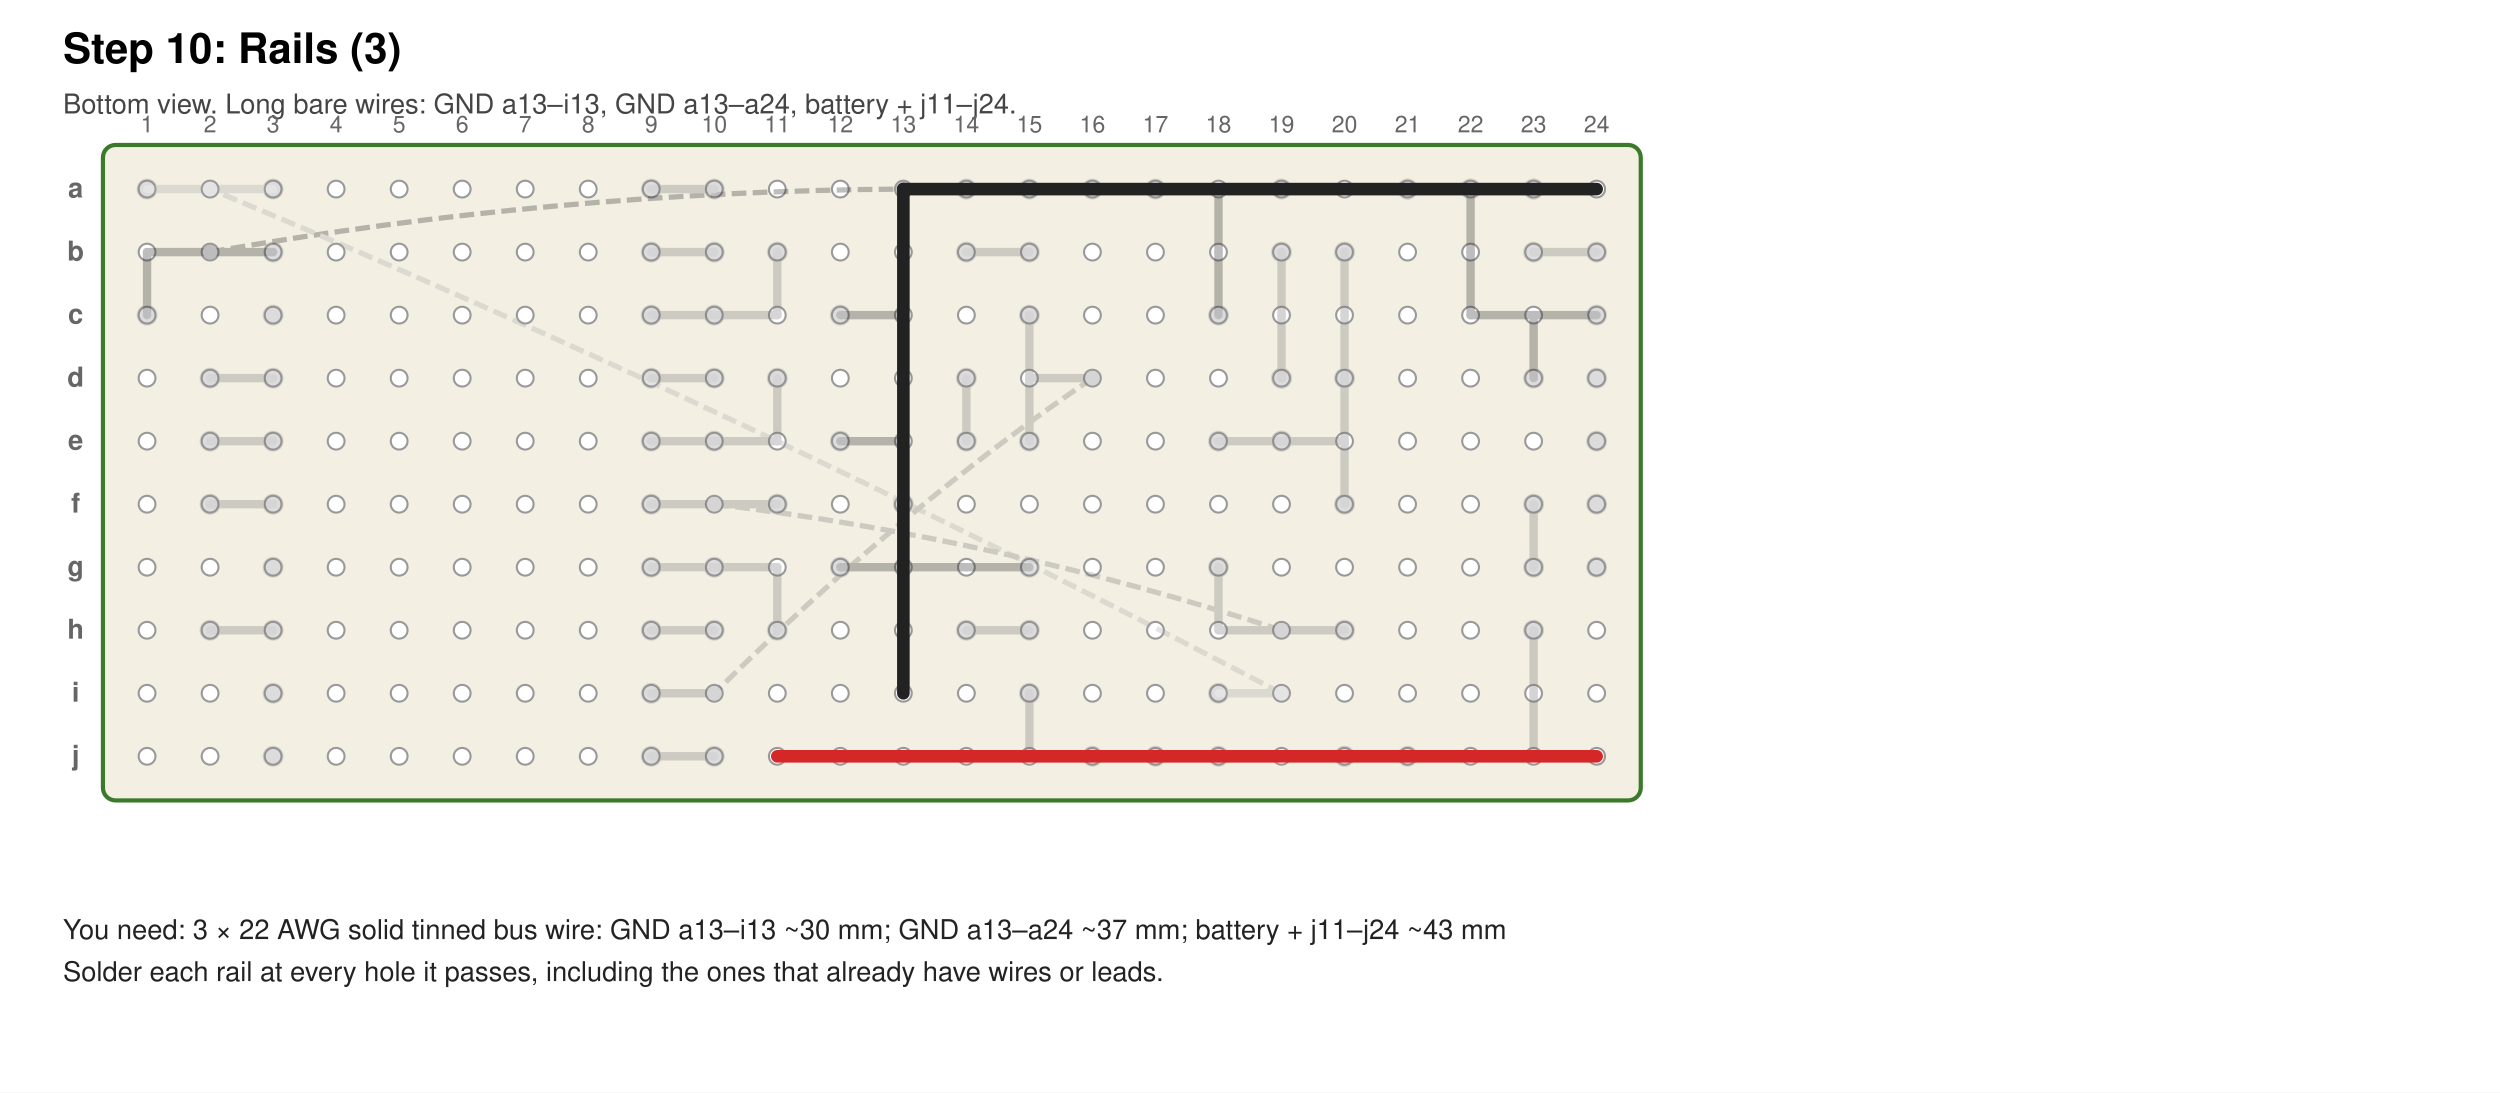
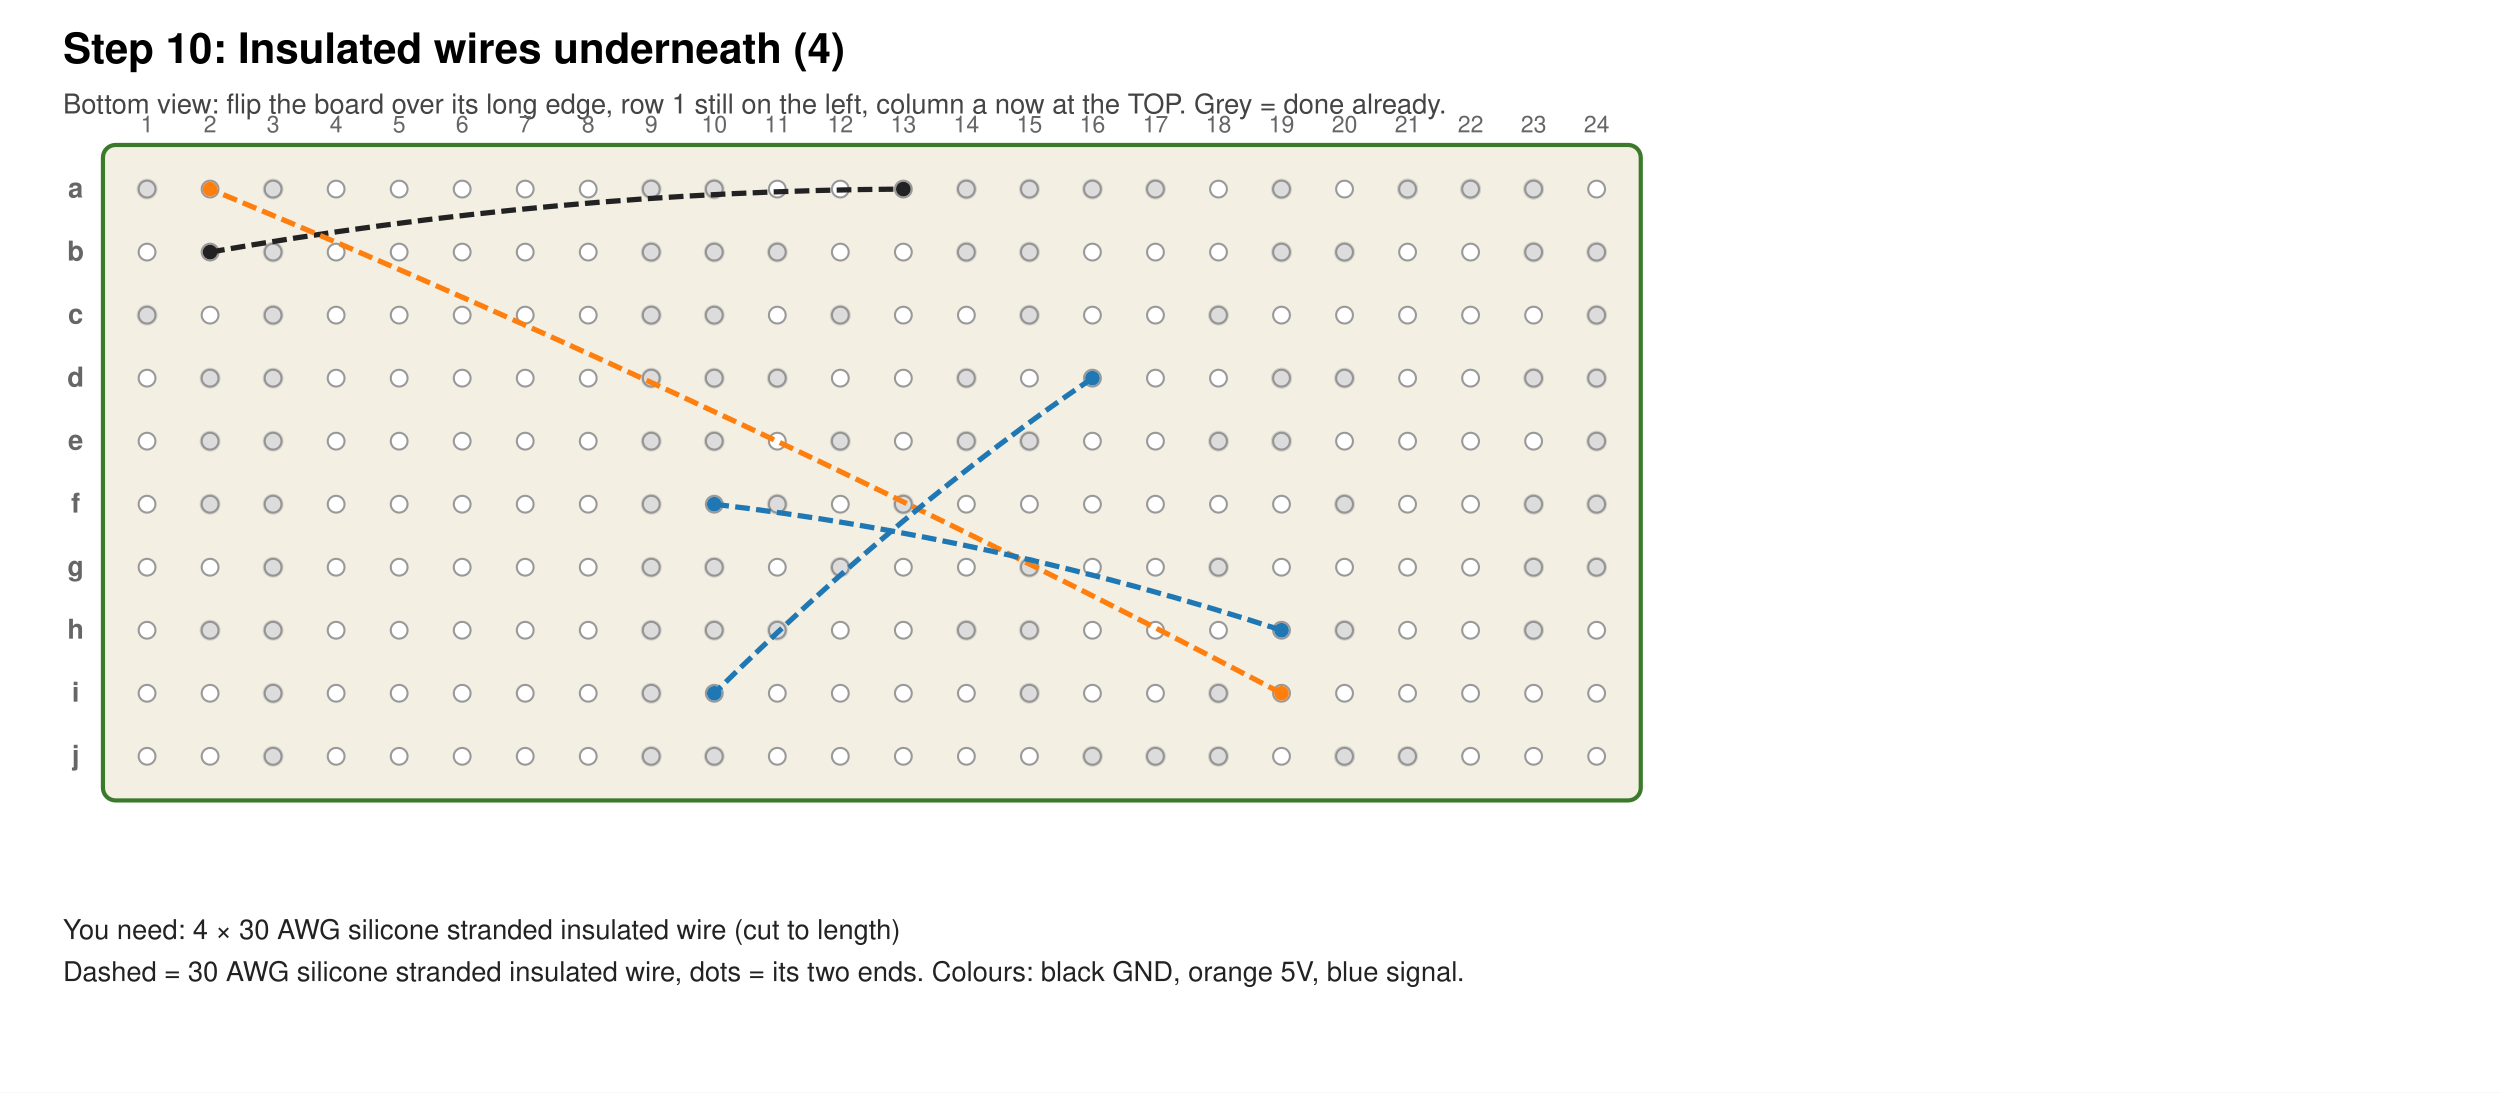
<svg xmlns="http://www.w3.org/2000/svg" width="1190" height="520" font-family="Helvetica,Arial">
  <defs>
    <filter id="mute">
      <feColorMatrix type="saturate" values="0" />
    </filter>
  </defs>
  <rect width="100%" height="100%" fill="#ffffff" />
-   <text x="30" y="30" font-size="20" font-weight="bold">Step 10: Rails (3)</text>
-   <text x="30" y="54" font-size="13" fill="#444">Bottom view. Long bare wires: GND a13–i13, GND a13–a24, battery + j11–j24.</text>
+   <text x="30" y="30" font-size="20" font-weight="bold">Step 10: Insulated wires underneath (4)</text>
+   <text x="30" y="54" font-size="13" fill="#444">Bottom view: flip the board over its long edge, row 1 still on the left, column a now at the TOP. Grey = done already.</text>
  <rect x="49" y="69" width="732" height="312" rx="6" fill="#f3efe2" stroke="#3a7a2a" stroke-width="2" />
  <text x="70" y="63" font-size="11" fill="#666" text-anchor="middle">1</text>
  <text x="100" y="63" font-size="11" fill="#666" text-anchor="middle">2</text>
  <text x="130" y="63" font-size="11" fill="#666" text-anchor="middle">3</text>
  <text x="160" y="63" font-size="11" fill="#666" text-anchor="middle">4</text>
  <text x="190" y="63" font-size="11" fill="#666" text-anchor="middle">5</text>
  <text x="220" y="63" font-size="11" fill="#666" text-anchor="middle">6</text>
  <text x="250" y="63" font-size="11" fill="#666" text-anchor="middle">7</text>
  <text x="280" y="63" font-size="11" fill="#666" text-anchor="middle">8</text>
  <text x="310" y="63" font-size="11" fill="#666" text-anchor="middle">9</text>
  <text x="340" y="63" font-size="11" fill="#666" text-anchor="middle">10</text>
  <text x="370" y="63" font-size="11" fill="#666" text-anchor="middle">11</text>
  <text x="400" y="63" font-size="11" fill="#666" text-anchor="middle">12</text>
  <text x="430" y="63" font-size="11" fill="#666" text-anchor="middle">13</text>
  <text x="460" y="63" font-size="11" fill="#666" text-anchor="middle">14</text>
  <text x="490" y="63" font-size="11" fill="#666" text-anchor="middle">15</text>
  <text x="520" y="63" font-size="11" fill="#666" text-anchor="middle">16</text>
  <text x="550" y="63" font-size="11" fill="#666" text-anchor="middle">17</text>
  <text x="580" y="63" font-size="11" fill="#666" text-anchor="middle">18</text>
  <text x="610" y="63" font-size="11" fill="#666" text-anchor="middle">19</text>
  <text x="640" y="63" font-size="11" fill="#666" text-anchor="middle">20</text>
  <text x="670" y="63" font-size="11" fill="#666" text-anchor="middle">21</text>
  <text x="700" y="63" font-size="11" fill="#666" text-anchor="middle">22</text>
  <text x="730" y="63" font-size="11" fill="#666" text-anchor="middle">23</text>
  <text x="760" y="63" font-size="11" fill="#666" text-anchor="middle">24</text>
  <text x="36" y="94" font-size="13" font-weight="bold" fill="#666" text-anchor="middle">a</text>
  <text x="36" y="124" font-size="13" font-weight="bold" fill="#666" text-anchor="middle">b</text>
  <text x="36" y="154" font-size="13" font-weight="bold" fill="#666" text-anchor="middle">c</text>
  <text x="36" y="184" font-size="13" font-weight="bold" fill="#666" text-anchor="middle">d</text>
  <text x="36" y="214" font-size="13" font-weight="bold" fill="#666" text-anchor="middle">e</text>
  <text x="36" y="244" font-size="13" font-weight="bold" fill="#666" text-anchor="middle">f</text>
  <text x="36" y="274" font-size="13" font-weight="bold" fill="#666" text-anchor="middle">g</text>
  <text x="36" y="304" font-size="13" font-weight="bold" fill="#666" text-anchor="middle">h</text>
  <text x="36" y="334" font-size="13" font-weight="bold" fill="#666" text-anchor="middle">i</text>
  <text x="36" y="364" font-size="13" font-weight="bold" fill="#666" text-anchor="middle">j</text>
  <circle cx="70" cy="90" r="4" fill="#fff" stroke="#999" />
  <circle cx="70" cy="120" r="4" fill="#fff" stroke="#999" />
  <circle cx="70" cy="150" r="4" fill="#fff" stroke="#999" />
  <circle cx="70" cy="180" r="4" fill="#fff" stroke="#999" />
  <circle cx="70" cy="210" r="4" fill="#fff" stroke="#999" />
  <circle cx="70" cy="240" r="4" fill="#fff" stroke="#999" />
  <circle cx="70" cy="270" r="4" fill="#fff" stroke="#999" />
  <circle cx="70" cy="300" r="4" fill="#fff" stroke="#999" />
  <circle cx="70" cy="330" r="4" fill="#fff" stroke="#999" />
  <circle cx="70" cy="360" r="4" fill="#fff" stroke="#999" />
  <circle cx="100" cy="90" r="4" fill="#fff" stroke="#999" />
  <circle cx="100" cy="120" r="4" fill="#fff" stroke="#999" />
  <circle cx="100" cy="150" r="4" fill="#fff" stroke="#999" />
  <circle cx="100" cy="180" r="4" fill="#fff" stroke="#999" />
  <circle cx="100" cy="210" r="4" fill="#fff" stroke="#999" />
  <circle cx="100" cy="240" r="4" fill="#fff" stroke="#999" />
  <circle cx="100" cy="270" r="4" fill="#fff" stroke="#999" />
  <circle cx="100" cy="300" r="4" fill="#fff" stroke="#999" />
  <circle cx="100" cy="330" r="4" fill="#fff" stroke="#999" />
  <circle cx="100" cy="360" r="4" fill="#fff" stroke="#999" />
  <circle cx="130" cy="90" r="4" fill="#fff" stroke="#999" />
  <circle cx="130" cy="120" r="4" fill="#fff" stroke="#999" />
  <circle cx="130" cy="150" r="4" fill="#fff" stroke="#999" />
  <circle cx="130" cy="180" r="4" fill="#fff" stroke="#999" />
  <circle cx="130" cy="210" r="4" fill="#fff" stroke="#999" />
  <circle cx="130" cy="240" r="4" fill="#fff" stroke="#999" />
  <circle cx="130" cy="270" r="4" fill="#fff" stroke="#999" />
  <circle cx="130" cy="300" r="4" fill="#fff" stroke="#999" />
  <circle cx="130" cy="330" r="4" fill="#fff" stroke="#999" />
  <circle cx="130" cy="360" r="4" fill="#fff" stroke="#999" />
  <circle cx="160" cy="90" r="4" fill="#fff" stroke="#999" />
  <circle cx="160" cy="120" r="4" fill="#fff" stroke="#999" />
  <circle cx="160" cy="150" r="4" fill="#fff" stroke="#999" />
  <circle cx="160" cy="180" r="4" fill="#fff" stroke="#999" />
  <circle cx="160" cy="210" r="4" fill="#fff" stroke="#999" />
  <circle cx="160" cy="240" r="4" fill="#fff" stroke="#999" />
  <circle cx="160" cy="270" r="4" fill="#fff" stroke="#999" />
  <circle cx="160" cy="300" r="4" fill="#fff" stroke="#999" />
  <circle cx="160" cy="330" r="4" fill="#fff" stroke="#999" />
  <circle cx="160" cy="360" r="4" fill="#fff" stroke="#999" />
  <circle cx="190" cy="90" r="4" fill="#fff" stroke="#999" />
  <circle cx="190" cy="120" r="4" fill="#fff" stroke="#999" />
  <circle cx="190" cy="150" r="4" fill="#fff" stroke="#999" />
  <circle cx="190" cy="180" r="4" fill="#fff" stroke="#999" />
  <circle cx="190" cy="210" r="4" fill="#fff" stroke="#999" />
  <circle cx="190" cy="240" r="4" fill="#fff" stroke="#999" />
  <circle cx="190" cy="270" r="4" fill="#fff" stroke="#999" />
  <circle cx="190" cy="300" r="4" fill="#fff" stroke="#999" />
  <circle cx="190" cy="330" r="4" fill="#fff" stroke="#999" />
  <circle cx="190" cy="360" r="4" fill="#fff" stroke="#999" />
  <circle cx="220" cy="90" r="4" fill="#fff" stroke="#999" />
  <circle cx="220" cy="120" r="4" fill="#fff" stroke="#999" />
  <circle cx="220" cy="150" r="4" fill="#fff" stroke="#999" />
  <circle cx="220" cy="180" r="4" fill="#fff" stroke="#999" />
  <circle cx="220" cy="210" r="4" fill="#fff" stroke="#999" />
  <circle cx="220" cy="240" r="4" fill="#fff" stroke="#999" />
  <circle cx="220" cy="270" r="4" fill="#fff" stroke="#999" />
  <circle cx="220" cy="300" r="4" fill="#fff" stroke="#999" />
  <circle cx="220" cy="330" r="4" fill="#fff" stroke="#999" />
  <circle cx="220" cy="360" r="4" fill="#fff" stroke="#999" />
  <circle cx="250" cy="90" r="4" fill="#fff" stroke="#999" />
  <circle cx="250" cy="120" r="4" fill="#fff" stroke="#999" />
  <circle cx="250" cy="150" r="4" fill="#fff" stroke="#999" />
  <circle cx="250" cy="180" r="4" fill="#fff" stroke="#999" />
  <circle cx="250" cy="210" r="4" fill="#fff" stroke="#999" />
  <circle cx="250" cy="240" r="4" fill="#fff" stroke="#999" />
  <circle cx="250" cy="270" r="4" fill="#fff" stroke="#999" />
  <circle cx="250" cy="300" r="4" fill="#fff" stroke="#999" />
  <circle cx="250" cy="330" r="4" fill="#fff" stroke="#999" />
  <circle cx="250" cy="360" r="4" fill="#fff" stroke="#999" />
  <circle cx="280" cy="90" r="4" fill="#fff" stroke="#999" />
  <circle cx="280" cy="120" r="4" fill="#fff" stroke="#999" />
  <circle cx="280" cy="150" r="4" fill="#fff" stroke="#999" />
  <circle cx="280" cy="180" r="4" fill="#fff" stroke="#999" />
  <circle cx="280" cy="210" r="4" fill="#fff" stroke="#999" />
  <circle cx="280" cy="240" r="4" fill="#fff" stroke="#999" />
  <circle cx="280" cy="270" r="4" fill="#fff" stroke="#999" />
  <circle cx="280" cy="300" r="4" fill="#fff" stroke="#999" />
  <circle cx="280" cy="330" r="4" fill="#fff" stroke="#999" />
  <circle cx="280" cy="360" r="4" fill="#fff" stroke="#999" />
  <circle cx="310" cy="90" r="4" fill="#fff" stroke="#999" />
  <circle cx="310" cy="120" r="4" fill="#fff" stroke="#999" />
  <circle cx="310" cy="150" r="4" fill="#fff" stroke="#999" />
  <circle cx="310" cy="180" r="4" fill="#fff" stroke="#999" />
  <circle cx="310" cy="210" r="4" fill="#fff" stroke="#999" />
  <circle cx="310" cy="240" r="4" fill="#fff" stroke="#999" />
  <circle cx="310" cy="270" r="4" fill="#fff" stroke="#999" />
  <circle cx="310" cy="300" r="4" fill="#fff" stroke="#999" />
  <circle cx="310" cy="330" r="4" fill="#fff" stroke="#999" />
  <circle cx="310" cy="360" r="4" fill="#fff" stroke="#999" />
  <circle cx="340" cy="90" r="4" fill="#fff" stroke="#999" />
  <circle cx="340" cy="120" r="4" fill="#fff" stroke="#999" />
  <circle cx="340" cy="150" r="4" fill="#fff" stroke="#999" />
  <circle cx="340" cy="180" r="4" fill="#fff" stroke="#999" />
  <circle cx="340" cy="210" r="4" fill="#fff" stroke="#999" />
  <circle cx="340" cy="240" r="4" fill="#fff" stroke="#999" />
  <circle cx="340" cy="270" r="4" fill="#fff" stroke="#999" />
  <circle cx="340" cy="300" r="4" fill="#fff" stroke="#999" />
  <circle cx="340" cy="330" r="4" fill="#fff" stroke="#999" />
  <circle cx="340" cy="360" r="4" fill="#fff" stroke="#999" />
  <circle cx="370" cy="90" r="4" fill="#fff" stroke="#999" />
  <circle cx="370" cy="120" r="4" fill="#fff" stroke="#999" />
  <circle cx="370" cy="150" r="4" fill="#fff" stroke="#999" />
  <circle cx="370" cy="180" r="4" fill="#fff" stroke="#999" />
  <circle cx="370" cy="210" r="4" fill="#fff" stroke="#999" />
  <circle cx="370" cy="240" r="4" fill="#fff" stroke="#999" />
  <circle cx="370" cy="270" r="4" fill="#fff" stroke="#999" />
  <circle cx="370" cy="300" r="4" fill="#fff" stroke="#999" />
  <circle cx="370" cy="330" r="4" fill="#fff" stroke="#999" />
  <circle cx="370" cy="360" r="4" fill="#fff" stroke="#999" />
  <circle cx="400" cy="90" r="4" fill="#fff" stroke="#999" />
  <circle cx="400" cy="120" r="4" fill="#fff" stroke="#999" />
  <circle cx="400" cy="150" r="4" fill="#fff" stroke="#999" />
  <circle cx="400" cy="180" r="4" fill="#fff" stroke="#999" />
  <circle cx="400" cy="210" r="4" fill="#fff" stroke="#999" />
  <circle cx="400" cy="240" r="4" fill="#fff" stroke="#999" />
  <circle cx="400" cy="270" r="4" fill="#fff" stroke="#999" />
  <circle cx="400" cy="300" r="4" fill="#fff" stroke="#999" />
  <circle cx="400" cy="330" r="4" fill="#fff" stroke="#999" />
  <circle cx="400" cy="360" r="4" fill="#fff" stroke="#999" />
  <circle cx="430" cy="90" r="4" fill="#fff" stroke="#999" />
  <circle cx="430" cy="120" r="4" fill="#fff" stroke="#999" />
  <circle cx="430" cy="150" r="4" fill="#fff" stroke="#999" />
  <circle cx="430" cy="180" r="4" fill="#fff" stroke="#999" />
  <circle cx="430" cy="210" r="4" fill="#fff" stroke="#999" />
  <circle cx="430" cy="240" r="4" fill="#fff" stroke="#999" />
  <circle cx="430" cy="270" r="4" fill="#fff" stroke="#999" />
  <circle cx="430" cy="300" r="4" fill="#fff" stroke="#999" />
  <circle cx="430" cy="330" r="4" fill="#fff" stroke="#999" />
  <circle cx="430" cy="360" r="4" fill="#fff" stroke="#999" />
  <circle cx="460" cy="90" r="4" fill="#fff" stroke="#999" />
  <circle cx="460" cy="120" r="4" fill="#fff" stroke="#999" />
  <circle cx="460" cy="150" r="4" fill="#fff" stroke="#999" />
  <circle cx="460" cy="180" r="4" fill="#fff" stroke="#999" />
  <circle cx="460" cy="210" r="4" fill="#fff" stroke="#999" />
  <circle cx="460" cy="240" r="4" fill="#fff" stroke="#999" />
  <circle cx="460" cy="270" r="4" fill="#fff" stroke="#999" />
  <circle cx="460" cy="300" r="4" fill="#fff" stroke="#999" />
  <circle cx="460" cy="330" r="4" fill="#fff" stroke="#999" />
  <circle cx="460" cy="360" r="4" fill="#fff" stroke="#999" />
  <circle cx="490" cy="90" r="4" fill="#fff" stroke="#999" />
  <circle cx="490" cy="120" r="4" fill="#fff" stroke="#999" />
  <circle cx="490" cy="150" r="4" fill="#fff" stroke="#999" />
  <circle cx="490" cy="180" r="4" fill="#fff" stroke="#999" />
  <circle cx="490" cy="210" r="4" fill="#fff" stroke="#999" />
  <circle cx="490" cy="240" r="4" fill="#fff" stroke="#999" />
  <circle cx="490" cy="270" r="4" fill="#fff" stroke="#999" />
  <circle cx="490" cy="300" r="4" fill="#fff" stroke="#999" />
  <circle cx="490" cy="330" r="4" fill="#fff" stroke="#999" />
  <circle cx="490" cy="360" r="4" fill="#fff" stroke="#999" />
  <circle cx="520" cy="90" r="4" fill="#fff" stroke="#999" />
  <circle cx="520" cy="120" r="4" fill="#fff" stroke="#999" />
  <circle cx="520" cy="150" r="4" fill="#fff" stroke="#999" />
  <circle cx="520" cy="180" r="4" fill="#fff" stroke="#999" />
  <circle cx="520" cy="210" r="4" fill="#fff" stroke="#999" />
  <circle cx="520" cy="240" r="4" fill="#fff" stroke="#999" />
  <circle cx="520" cy="270" r="4" fill="#fff" stroke="#999" />
  <circle cx="520" cy="300" r="4" fill="#fff" stroke="#999" />
  <circle cx="520" cy="330" r="4" fill="#fff" stroke="#999" />
  <circle cx="520" cy="360" r="4" fill="#fff" stroke="#999" />
  <circle cx="550" cy="90" r="4" fill="#fff" stroke="#999" />
  <circle cx="550" cy="120" r="4" fill="#fff" stroke="#999" />
  <circle cx="550" cy="150" r="4" fill="#fff" stroke="#999" />
  <circle cx="550" cy="180" r="4" fill="#fff" stroke="#999" />
  <circle cx="550" cy="210" r="4" fill="#fff" stroke="#999" />
  <circle cx="550" cy="240" r="4" fill="#fff" stroke="#999" />
  <circle cx="550" cy="270" r="4" fill="#fff" stroke="#999" />
  <circle cx="550" cy="300" r="4" fill="#fff" stroke="#999" />
  <circle cx="550" cy="330" r="4" fill="#fff" stroke="#999" />
  <circle cx="550" cy="360" r="4" fill="#fff" stroke="#999" />
  <circle cx="580" cy="90" r="4" fill="#fff" stroke="#999" />
  <circle cx="580" cy="120" r="4" fill="#fff" stroke="#999" />
  <circle cx="580" cy="150" r="4" fill="#fff" stroke="#999" />
  <circle cx="580" cy="180" r="4" fill="#fff" stroke="#999" />
  <circle cx="580" cy="210" r="4" fill="#fff" stroke="#999" />
  <circle cx="580" cy="240" r="4" fill="#fff" stroke="#999" />
  <circle cx="580" cy="270" r="4" fill="#fff" stroke="#999" />
  <circle cx="580" cy="300" r="4" fill="#fff" stroke="#999" />
  <circle cx="580" cy="330" r="4" fill="#fff" stroke="#999" />
  <circle cx="580" cy="360" r="4" fill="#fff" stroke="#999" />
  <circle cx="610" cy="90" r="4" fill="#fff" stroke="#999" />
  <circle cx="610" cy="120" r="4" fill="#fff" stroke="#999" />
  <circle cx="610" cy="150" r="4" fill="#fff" stroke="#999" />
  <circle cx="610" cy="180" r="4" fill="#fff" stroke="#999" />
  <circle cx="610" cy="210" r="4" fill="#fff" stroke="#999" />
  <circle cx="610" cy="240" r="4" fill="#fff" stroke="#999" />
  <circle cx="610" cy="270" r="4" fill="#fff" stroke="#999" />
  <circle cx="610" cy="300" r="4" fill="#fff" stroke="#999" />
  <circle cx="610" cy="330" r="4" fill="#fff" stroke="#999" />
  <circle cx="610" cy="360" r="4" fill="#fff" stroke="#999" />
  <circle cx="640" cy="90" r="4" fill="#fff" stroke="#999" />
  <circle cx="640" cy="120" r="4" fill="#fff" stroke="#999" />
  <circle cx="640" cy="150" r="4" fill="#fff" stroke="#999" />
  <circle cx="640" cy="180" r="4" fill="#fff" stroke="#999" />
  <circle cx="640" cy="210" r="4" fill="#fff" stroke="#999" />
  <circle cx="640" cy="240" r="4" fill="#fff" stroke="#999" />
  <circle cx="640" cy="270" r="4" fill="#fff" stroke="#999" />
  <circle cx="640" cy="300" r="4" fill="#fff" stroke="#999" />
  <circle cx="640" cy="330" r="4" fill="#fff" stroke="#999" />
  <circle cx="640" cy="360" r="4" fill="#fff" stroke="#999" />
  <circle cx="670" cy="90" r="4" fill="#fff" stroke="#999" />
  <circle cx="670" cy="120" r="4" fill="#fff" stroke="#999" />
  <circle cx="670" cy="150" r="4" fill="#fff" stroke="#999" />
  <circle cx="670" cy="180" r="4" fill="#fff" stroke="#999" />
  <circle cx="670" cy="210" r="4" fill="#fff" stroke="#999" />
  <circle cx="670" cy="240" r="4" fill="#fff" stroke="#999" />
  <circle cx="670" cy="270" r="4" fill="#fff" stroke="#999" />
  <circle cx="670" cy="300" r="4" fill="#fff" stroke="#999" />
  <circle cx="670" cy="330" r="4" fill="#fff" stroke="#999" />
  <circle cx="670" cy="360" r="4" fill="#fff" stroke="#999" />
  <circle cx="700" cy="90" r="4" fill="#fff" stroke="#999" />
  <circle cx="700" cy="120" r="4" fill="#fff" stroke="#999" />
  <circle cx="700" cy="150" r="4" fill="#fff" stroke="#999" />
  <circle cx="700" cy="180" r="4" fill="#fff" stroke="#999" />
  <circle cx="700" cy="210" r="4" fill="#fff" stroke="#999" />
  <circle cx="700" cy="240" r="4" fill="#fff" stroke="#999" />
  <circle cx="700" cy="270" r="4" fill="#fff" stroke="#999" />
  <circle cx="700" cy="300" r="4" fill="#fff" stroke="#999" />
  <circle cx="700" cy="330" r="4" fill="#fff" stroke="#999" />
  <circle cx="700" cy="360" r="4" fill="#fff" stroke="#999" />
  <circle cx="730" cy="90" r="4" fill="#fff" stroke="#999" />
  <circle cx="730" cy="120" r="4" fill="#fff" stroke="#999" />
  <circle cx="730" cy="150" r="4" fill="#fff" stroke="#999" />
  <circle cx="730" cy="180" r="4" fill="#fff" stroke="#999" />
  <circle cx="730" cy="210" r="4" fill="#fff" stroke="#999" />
  <circle cx="730" cy="240" r="4" fill="#fff" stroke="#999" />
  <circle cx="730" cy="270" r="4" fill="#fff" stroke="#999" />
  <circle cx="730" cy="300" r="4" fill="#fff" stroke="#999" />
  <circle cx="730" cy="330" r="4" fill="#fff" stroke="#999" />
  <circle cx="730" cy="360" r="4" fill="#fff" stroke="#999" />
  <circle cx="760" cy="90" r="4" fill="#fff" stroke="#999" />
  <circle cx="760" cy="120" r="4" fill="#fff" stroke="#999" />
  <circle cx="760" cy="150" r="4" fill="#fff" stroke="#999" />
  <circle cx="760" cy="180" r="4" fill="#fff" stroke="#999" />
  <circle cx="760" cy="210" r="4" fill="#fff" stroke="#999" />
  <circle cx="760" cy="240" r="4" fill="#fff" stroke="#999" />
  <circle cx="760" cy="270" r="4" fill="#fff" stroke="#999" />
  <circle cx="760" cy="300" r="4" fill="#fff" stroke="#999" />
  <circle cx="760" cy="330" r="4" fill="#fff" stroke="#999" />
  <circle cx="760" cy="360" r="4" fill="#fff" stroke="#999" />
  <g filter="url(#mute)" opacity="0.3">
    <circle cx="130" cy="90" r="5" fill="#8a8a8a" />
    <circle cx="130" cy="120" r="5" fill="#8a8a8a" />
    <circle cx="130" cy="150" r="5" fill="#8a8a8a" />
    <circle cx="130" cy="180" r="5" fill="#8a8a8a" />
    <circle cx="130" cy="210" r="5" fill="#8a8a8a" />
    <circle cx="130" cy="240" r="5" fill="#8a8a8a" />
    <circle cx="130" cy="270" r="5" fill="#8a8a8a" />
    <circle cx="130" cy="300" r="5" fill="#8a8a8a" />
    <circle cx="130" cy="330" r="5" fill="#8a8a8a" />
    <circle cx="130" cy="360" r="5" fill="#8a8a8a" />
    <circle cx="310" cy="90" r="5" fill="#8a8a8a" />
    <circle cx="310" cy="120" r="5" fill="#8a8a8a" />
    <circle cx="310" cy="150" r="5" fill="#8a8a8a" />
    <circle cx="310" cy="180" r="5" fill="#8a8a8a" />
    <circle cx="310" cy="210" r="5" fill="#8a8a8a" />
    <circle cx="310" cy="240" r="5" fill="#8a8a8a" />
    <circle cx="310" cy="270" r="5" fill="#8a8a8a" />
    <circle cx="310" cy="300" r="5" fill="#8a8a8a" />
    <circle cx="310" cy="330" r="5" fill="#8a8a8a" />
    <circle cx="310" cy="360" r="5" fill="#8a8a8a" />
    <circle cx="70" cy="90" r="5" fill="#8a8a8a" />
    <circle cx="70" cy="150" r="5" fill="#8a8a8a" />
    <circle cx="340" cy="150" r="5" fill="#8a8a8a" />
    <circle cx="400" cy="150" r="5" fill="#8a8a8a" />
    <circle cx="370" cy="120" r="5" fill="#8a8a8a" />
    <circle cx="460" cy="120" r="5" fill="#8a8a8a" />
    <circle cx="340" cy="210" r="5" fill="#8a8a8a" />
    <circle cx="400" cy="210" r="5" fill="#8a8a8a" />
    <circle cx="370" cy="180" r="5" fill="#8a8a8a" />
    <circle cx="460" cy="180" r="5" fill="#8a8a8a" />
    <circle cx="340" cy="270" r="5" fill="#8a8a8a" />
    <circle cx="400" cy="270" r="5" fill="#8a8a8a" />
    <circle cx="370" cy="300" r="5" fill="#8a8a8a" />
    <circle cx="460" cy="300" r="5" fill="#8a8a8a" />
    <circle cx="370" cy="240" r="5" fill="#8a8a8a" />
    <circle cx="430" cy="240" r="5" fill="#8a8a8a" />
    <circle cx="490" cy="150" r="5" fill="#8a8a8a" />
    <circle cx="580" cy="150" r="5" fill="#8a8a8a" />
    <circle cx="490" cy="210" r="5" fill="#8a8a8a" />
    <circle cx="580" cy="210" r="5" fill="#8a8a8a" />
    <circle cx="490" cy="270" r="5" fill="#8a8a8a" />
    <circle cx="580" cy="270" r="5" fill="#8a8a8a" />
    <circle cx="490" cy="330" r="5" fill="#8a8a8a" />
    <circle cx="580" cy="330" r="5" fill="#8a8a8a" />
    <circle cx="730" cy="120" r="5" fill="#8a8a8a" />
    <circle cx="640" cy="120" r="5" fill="#8a8a8a" />
    <circle cx="640" cy="180" r="5" fill="#8a8a8a" />
    <circle cx="730" cy="180" r="5" fill="#8a8a8a" />
    <circle cx="730" cy="240" r="5" fill="#8a8a8a" />
    <circle cx="640" cy="240" r="5" fill="#8a8a8a" />
    <circle cx="730" cy="300" r="5" fill="#8a8a8a" />
    <circle cx="640" cy="300" r="5" fill="#8a8a8a" />
    <circle cx="610" cy="90" r="5" fill="#8a8a8a" />
    <circle cx="610" cy="120" r="5" fill="#8a8a8a" />
    <circle cx="610" cy="180" r="5" fill="#8a8a8a" />
    <circle cx="610" cy="210" r="5" fill="#8a8a8a" />
    <circle cx="640" cy="360" r="5" fill="#8a8a8a" />
    <circle cx="670" cy="360" r="5" fill="#8a8a8a" />
    <circle cx="670" cy="90" r="5" fill="#8a8a8a" />
    <circle cx="700" cy="90" r="5" fill="#8a8a8a" />
    <circle cx="730" cy="90" r="5" fill="#8a8a8a" />
    <circle cx="760" cy="120" r="5" fill="#8a8a8a" />
    <circle cx="760" cy="150" r="5" fill="#8a8a8a" />
    <circle cx="760" cy="180" r="5" fill="#8a8a8a" />
    <circle cx="760" cy="210" r="5" fill="#8a8a8a" />
    <circle cx="760" cy="240" r="5" fill="#8a8a8a" />
    <circle cx="760" cy="270" r="5" fill="#8a8a8a" />
    <circle cx="730" cy="270" r="5" fill="#8a8a8a" />
    <circle cx="550" cy="90" r="5" fill="#8a8a8a" />
    <circle cx="340" cy="90" r="5" fill="#8a8a8a" />
    <circle cx="340" cy="120" r="5" fill="#8a8a8a" />
    <circle cx="100" cy="240" r="5" fill="#8a8a8a" />
    <circle cx="100" cy="210" r="5" fill="#8a8a8a" />
    <circle cx="100" cy="180" r="5" fill="#8a8a8a" />
    <circle cx="100" cy="300" r="5" fill="#8a8a8a" />
    <circle cx="340" cy="180" r="5" fill="#8a8a8a" />
    <circle cx="340" cy="300" r="5" fill="#8a8a8a" />
    <circle cx="340" cy="360" r="5" fill="#8a8a8a" />
    <circle cx="490" cy="120" r="5" fill="#8a8a8a" />
    <circle cx="460" cy="210" r="5" fill="#8a8a8a" />
    <circle cx="490" cy="300" r="5" fill="#8a8a8a" />
    <circle cx="520" cy="360" r="5" fill="#8a8a8a" />
    <circle cx="550" cy="360" r="5" fill="#8a8a8a" />
    <circle cx="580" cy="360" r="5" fill="#8a8a8a" />
    <circle cx="460" cy="90" r="5" fill="#8a8a8a" />
    <circle cx="490" cy="90" r="5" fill="#8a8a8a" />
    <circle cx="520" cy="90" r="5" fill="#8a8a8a" />
    <circle cx="610" cy="210" r="5" fill="#8a8a8a" />
    <circle cx="670" cy="90" r="5" fill="#8a8a8a" />
    <circle cx="610" cy="180" r="5" fill="#8a8a8a" />
    <circle cx="700" cy="90" r="5" fill="#8a8a8a" />
    <circle cx="640" cy="360" r="5" fill="#8a8a8a" />
    <circle cx="730" cy="90" r="5" fill="#8a8a8a" />
-     <path d="M100 120 Q265 91 430 90" fill="none" stroke="#222222" stroke-width="2.5" stroke-dasharray="7,3" />
-     <circle cx="100" cy="120" r="3.5" fill="#222222" />
-     <circle cx="430" cy="90" r="3.5" fill="#222222" />
-     <path d="M610 330 Q355 196 100 90" fill="none" stroke="#ff7f0e" stroke-width="2.5" stroke-dasharray="7,3" />
-     <circle cx="610" cy="330" r="3.5" fill="#ff7f0e" />
-     <circle cx="100" cy="90" r="3.5" fill="#ff7f0e" />
-     <path d="M610 300 Q475 256 340 240" fill="none" stroke="#1f77b4" stroke-width="2.5" stroke-dasharray="7,3" />
-     <circle cx="610" cy="300" r="3.5" fill="#1f77b4" />
-     <circle cx="340" cy="240" r="3.5" fill="#1f77b4" />
-     <path d="M520 180 Q430 241 340 330" fill="none" stroke="#1f77b4" stroke-width="2.5" stroke-dasharray="7,3" />
-     <circle cx="520" cy="180" r="3.5" fill="#1f77b4" />
-     <circle cx="340" cy="330" r="3.5" fill="#1f77b4" />
-     <line x1="130" y1="90" x2="100" y2="90" stroke="#ff7f0e" stroke-width="4" stroke-linecap="round" />
-     <line x1="100" y1="90" x2="70" y2="90" stroke="#ff7f0e" stroke-width="4" stroke-linecap="round" />
-     <line x1="130" y1="120" x2="100" y2="120" stroke="#222222" stroke-width="4" stroke-linecap="round" />
-     <line x1="100" y1="120" x2="70" y2="120" stroke="#222222" stroke-width="4" stroke-linecap="round" />
-     <line x1="70" y1="120" x2="70" y2="150" stroke="#222222" stroke-width="4" stroke-linecap="round" />
-     <line x1="130" y1="180" x2="100" y2="180" stroke="#1f77b4" stroke-width="4" stroke-linecap="round" />
-     <line x1="130" y1="210" x2="100" y2="210" stroke="#1f77b4" stroke-width="4" stroke-linecap="round" />
-     <line x1="130" y1="240" x2="100" y2="240" stroke="#1f77b4" stroke-width="4" stroke-linecap="round" />
-     <line x1="130" y1="300" x2="100" y2="300" stroke="#1f77b4" stroke-width="4" stroke-linecap="round" />
-     <line x1="310" y1="90" x2="340" y2="90" stroke="#1f77b4" stroke-width="4" stroke-linecap="round" />
-     <line x1="310" y1="120" x2="340" y2="120" stroke="#1f77b4" stroke-width="4" stroke-linecap="round" />
-     <line x1="310" y1="180" x2="340" y2="180" stroke="#1f77b4" stroke-width="4" stroke-linecap="round" />
-     <line x1="310" y1="300" x2="340" y2="300" stroke="#1f77b4" stroke-width="4" stroke-linecap="round" />
-     <line x1="310" y1="360" x2="340" y2="360" stroke="#1f77b4" stroke-width="4" stroke-linecap="round" />
-     <line x1="310" y1="150" x2="340" y2="150" stroke="#1f77b4" stroke-width="4" stroke-linecap="round" />
-     <line x1="340" y1="150" x2="370" y2="150" stroke="#1f77b4" stroke-width="4" stroke-linecap="round" />
-     <line x1="370" y1="150" x2="370" y2="120" stroke="#1f77b4" stroke-width="4" stroke-linecap="round" />
-     <line x1="460" y1="120" x2="490" y2="120" stroke="#1f77b4" stroke-width="4" stroke-linecap="round" />
-     <line x1="400" y1="150" x2="430" y2="150" stroke="#222222" stroke-width="4" stroke-linecap="round" />
-     <line x1="310" y1="210" x2="340" y2="210" stroke="#1f77b4" stroke-width="4" stroke-linecap="round" />
-     <line x1="340" y1="210" x2="370" y2="210" stroke="#1f77b4" stroke-width="4" stroke-linecap="round" />
-     <line x1="370" y1="210" x2="370" y2="180" stroke="#1f77b4" stroke-width="4" stroke-linecap="round" />
-     <line x1="460" y1="180" x2="460" y2="210" stroke="#1f77b4" stroke-width="4" stroke-linecap="round" />
-     <line x1="400" y1="210" x2="430" y2="210" stroke="#222222" stroke-width="4" stroke-linecap="round" />
-     <line x1="310" y1="270" x2="340" y2="270" stroke="#1f77b4" stroke-width="4" stroke-linecap="round" />
-     <line x1="340" y1="270" x2="370" y2="270" stroke="#1f77b4" stroke-width="4" stroke-linecap="round" />
-     <line x1="370" y1="270" x2="370" y2="300" stroke="#1f77b4" stroke-width="4" stroke-linecap="round" />
-     <line x1="460" y1="300" x2="490" y2="300" stroke="#1f77b4" stroke-width="4" stroke-linecap="round" />
-     <line x1="400" y1="270" x2="430" y2="270" stroke="#222222" stroke-width="4" stroke-linecap="round" />
-     <line x1="310" y1="240" x2="340" y2="240" stroke="#1f77b4" stroke-width="4" stroke-linecap="round" />
-     <line x1="340" y1="240" x2="370" y2="240" stroke="#1f77b4" stroke-width="4" stroke-linecap="round" />
-     <line x1="310" y1="330" x2="340" y2="330" stroke="#1f77b4" stroke-width="4" stroke-linecap="round" />
-     <line x1="490" y1="330" x2="490" y2="360" stroke="#d62728" stroke-width="4" stroke-linecap="round" />
-     <line x1="580" y1="330" x2="610" y2="330" stroke="#ff7f0e" stroke-width="4" stroke-linecap="round" />
-     <line x1="730" y1="300" x2="730" y2="330" stroke="#d62728" stroke-width="4" stroke-linecap="round" />
-     <line x1="730" y1="330" x2="730" y2="360" stroke="#d62728" stroke-width="4" stroke-linecap="round" />
-     <line x1="490" y1="270" x2="460" y2="270" stroke="#222222" stroke-width="4" stroke-linecap="round" />
-     <line x1="460" y1="270" x2="430" y2="270" stroke="#222222" stroke-width="4" stroke-linecap="round" />
-     <line x1="580" y1="270" x2="580" y2="300" stroke="#1f77b4" stroke-width="4" stroke-linecap="round" />
-     <line x1="580" y1="300" x2="610" y2="300" stroke="#1f77b4" stroke-width="4" stroke-linecap="round" />
-     <line x1="610" y1="300" x2="640" y2="300" stroke="#1f77b4" stroke-width="4" stroke-linecap="round" />
-     <line x1="580" y1="210" x2="610" y2="210" stroke="#1f77b4" stroke-width="4" stroke-linecap="round" />
-     <line x1="610" y1="210" x2="640" y2="210" stroke="#1f77b4" stroke-width="4" stroke-linecap="round" />
-     <line x1="490" y1="210" x2="490" y2="180" stroke="#1f77b4" stroke-width="4" stroke-linecap="round" />
-     <line x1="490" y1="180" x2="490" y2="150" stroke="#1f77b4" stroke-width="4" stroke-linecap="round" />
-     <line x1="490" y1="180" x2="520" y2="180" stroke="#1f77b4" stroke-width="4" stroke-linecap="round" />
-     <line x1="580" y1="150" x2="580" y2="120" stroke="#222222" stroke-width="4" stroke-linecap="round" />
-     <line x1="580" y1="120" x2="580" y2="90" stroke="#222222" stroke-width="4" stroke-linecap="round" />
-     <line x1="640" y1="120" x2="640" y2="150" stroke="#1f77b4" stroke-width="4" stroke-linecap="round" />
-     <line x1="640" y1="150" x2="640" y2="180" stroke="#1f77b4" stroke-width="4" stroke-linecap="round" />
-     <line x1="640" y1="180" x2="640" y2="210" stroke="#1f77b4" stroke-width="4" stroke-linecap="round" />
-     <line x1="640" y1="210" x2="640" y2="240" stroke="#1f77b4" stroke-width="4" stroke-linecap="round" />
-     <line x1="760" y1="120" x2="730" y2="120" stroke="#1f77b4" stroke-width="4" stroke-linecap="round" />
-     <line x1="730" y1="240" x2="730" y2="270" stroke="#1f77b4" stroke-width="4" stroke-linecap="round" />
-     <line x1="760" y1="150" x2="730" y2="150" stroke="#222222" stroke-width="4" stroke-linecap="round" />
-     <line x1="730" y1="150" x2="730" y2="180" stroke="#222222" stroke-width="4" stroke-linecap="round" />
-     <line x1="730" y1="150" x2="700" y2="150" stroke="#222222" stroke-width="4" stroke-linecap="round" />
-     <line x1="700" y1="150" x2="700" y2="120" stroke="#222222" stroke-width="4" stroke-linecap="round" />
-     <line x1="700" y1="120" x2="700" y2="90" stroke="#222222" stroke-width="4" stroke-linecap="round" />
-     <line x1="610" y1="120" x2="610" y2="150" stroke="#d62728" stroke-width="4" stroke-linecap="round" />
-     <line x1="610" y1="150" x2="610" y2="180" stroke="#d62728" stroke-width="4" stroke-linecap="round" />
  </g>
-   <line x1="430" y1="90" x2="430" y2="330" stroke="#222222" stroke-width="6" stroke-linecap="round" />
-   <line x1="430" y1="90" x2="760" y2="90" stroke="#222222" stroke-width="6" stroke-linecap="round" />
-   <line x1="370" y1="360" x2="760" y2="360" stroke="#d62728" stroke-width="6" stroke-linecap="round" />
-   <text x="30" y="447" font-size="13" fill="#222">You need: 3 × 22 AWG solid tinned bus wire: GND a13–i13 ~30 mm; GND a13–a24 ~37 mm; battery + j11–j24 ~43 mm</text>
-   <text x="30" y="467" font-size="13" fill="#222">Solder each rail at every hole it passes, including the ones that already have wires or leads.</text>
+   <path d="M100 120 Q265 91 430 90" fill="none" stroke="#222222" stroke-width="2.5" stroke-dasharray="7,3" />
+   <circle cx="100" cy="120" r="3.5" fill="#222222" />
+   <circle cx="430" cy="90" r="3.5" fill="#222222" />
+   <path d="M610 330 Q355 196 100 90" fill="none" stroke="#ff7f0e" stroke-width="2.5" stroke-dasharray="7,3" />
+   <circle cx="610" cy="330" r="3.5" fill="#ff7f0e" />
+   <circle cx="100" cy="90" r="3.5" fill="#ff7f0e" />
+   <path d="M610 300 Q475 256 340 240" fill="none" stroke="#1f77b4" stroke-width="2.5" stroke-dasharray="7,3" />
+   <circle cx="610" cy="300" r="3.5" fill="#1f77b4" />
+   <circle cx="340" cy="240" r="3.5" fill="#1f77b4" />
+   <path d="M520 180 Q430 241 340 330" fill="none" stroke="#1f77b4" stroke-width="2.5" stroke-dasharray="7,3" />
+   <circle cx="520" cy="180" r="3.5" fill="#1f77b4" />
+   <circle cx="340" cy="330" r="3.5" fill="#1f77b4" />
+   <text x="30" y="447" font-size="13" fill="#222">You need: 4 × 30 AWG silicone stranded insulated wire (cut to length)</text>
+   <text x="30" y="467" font-size="13" fill="#222">Dashed = 30 AWG silicone stranded insulated wire, dots = its two ends. Colours: black GND, orange 5V, blue signal.</text>
</svg>
